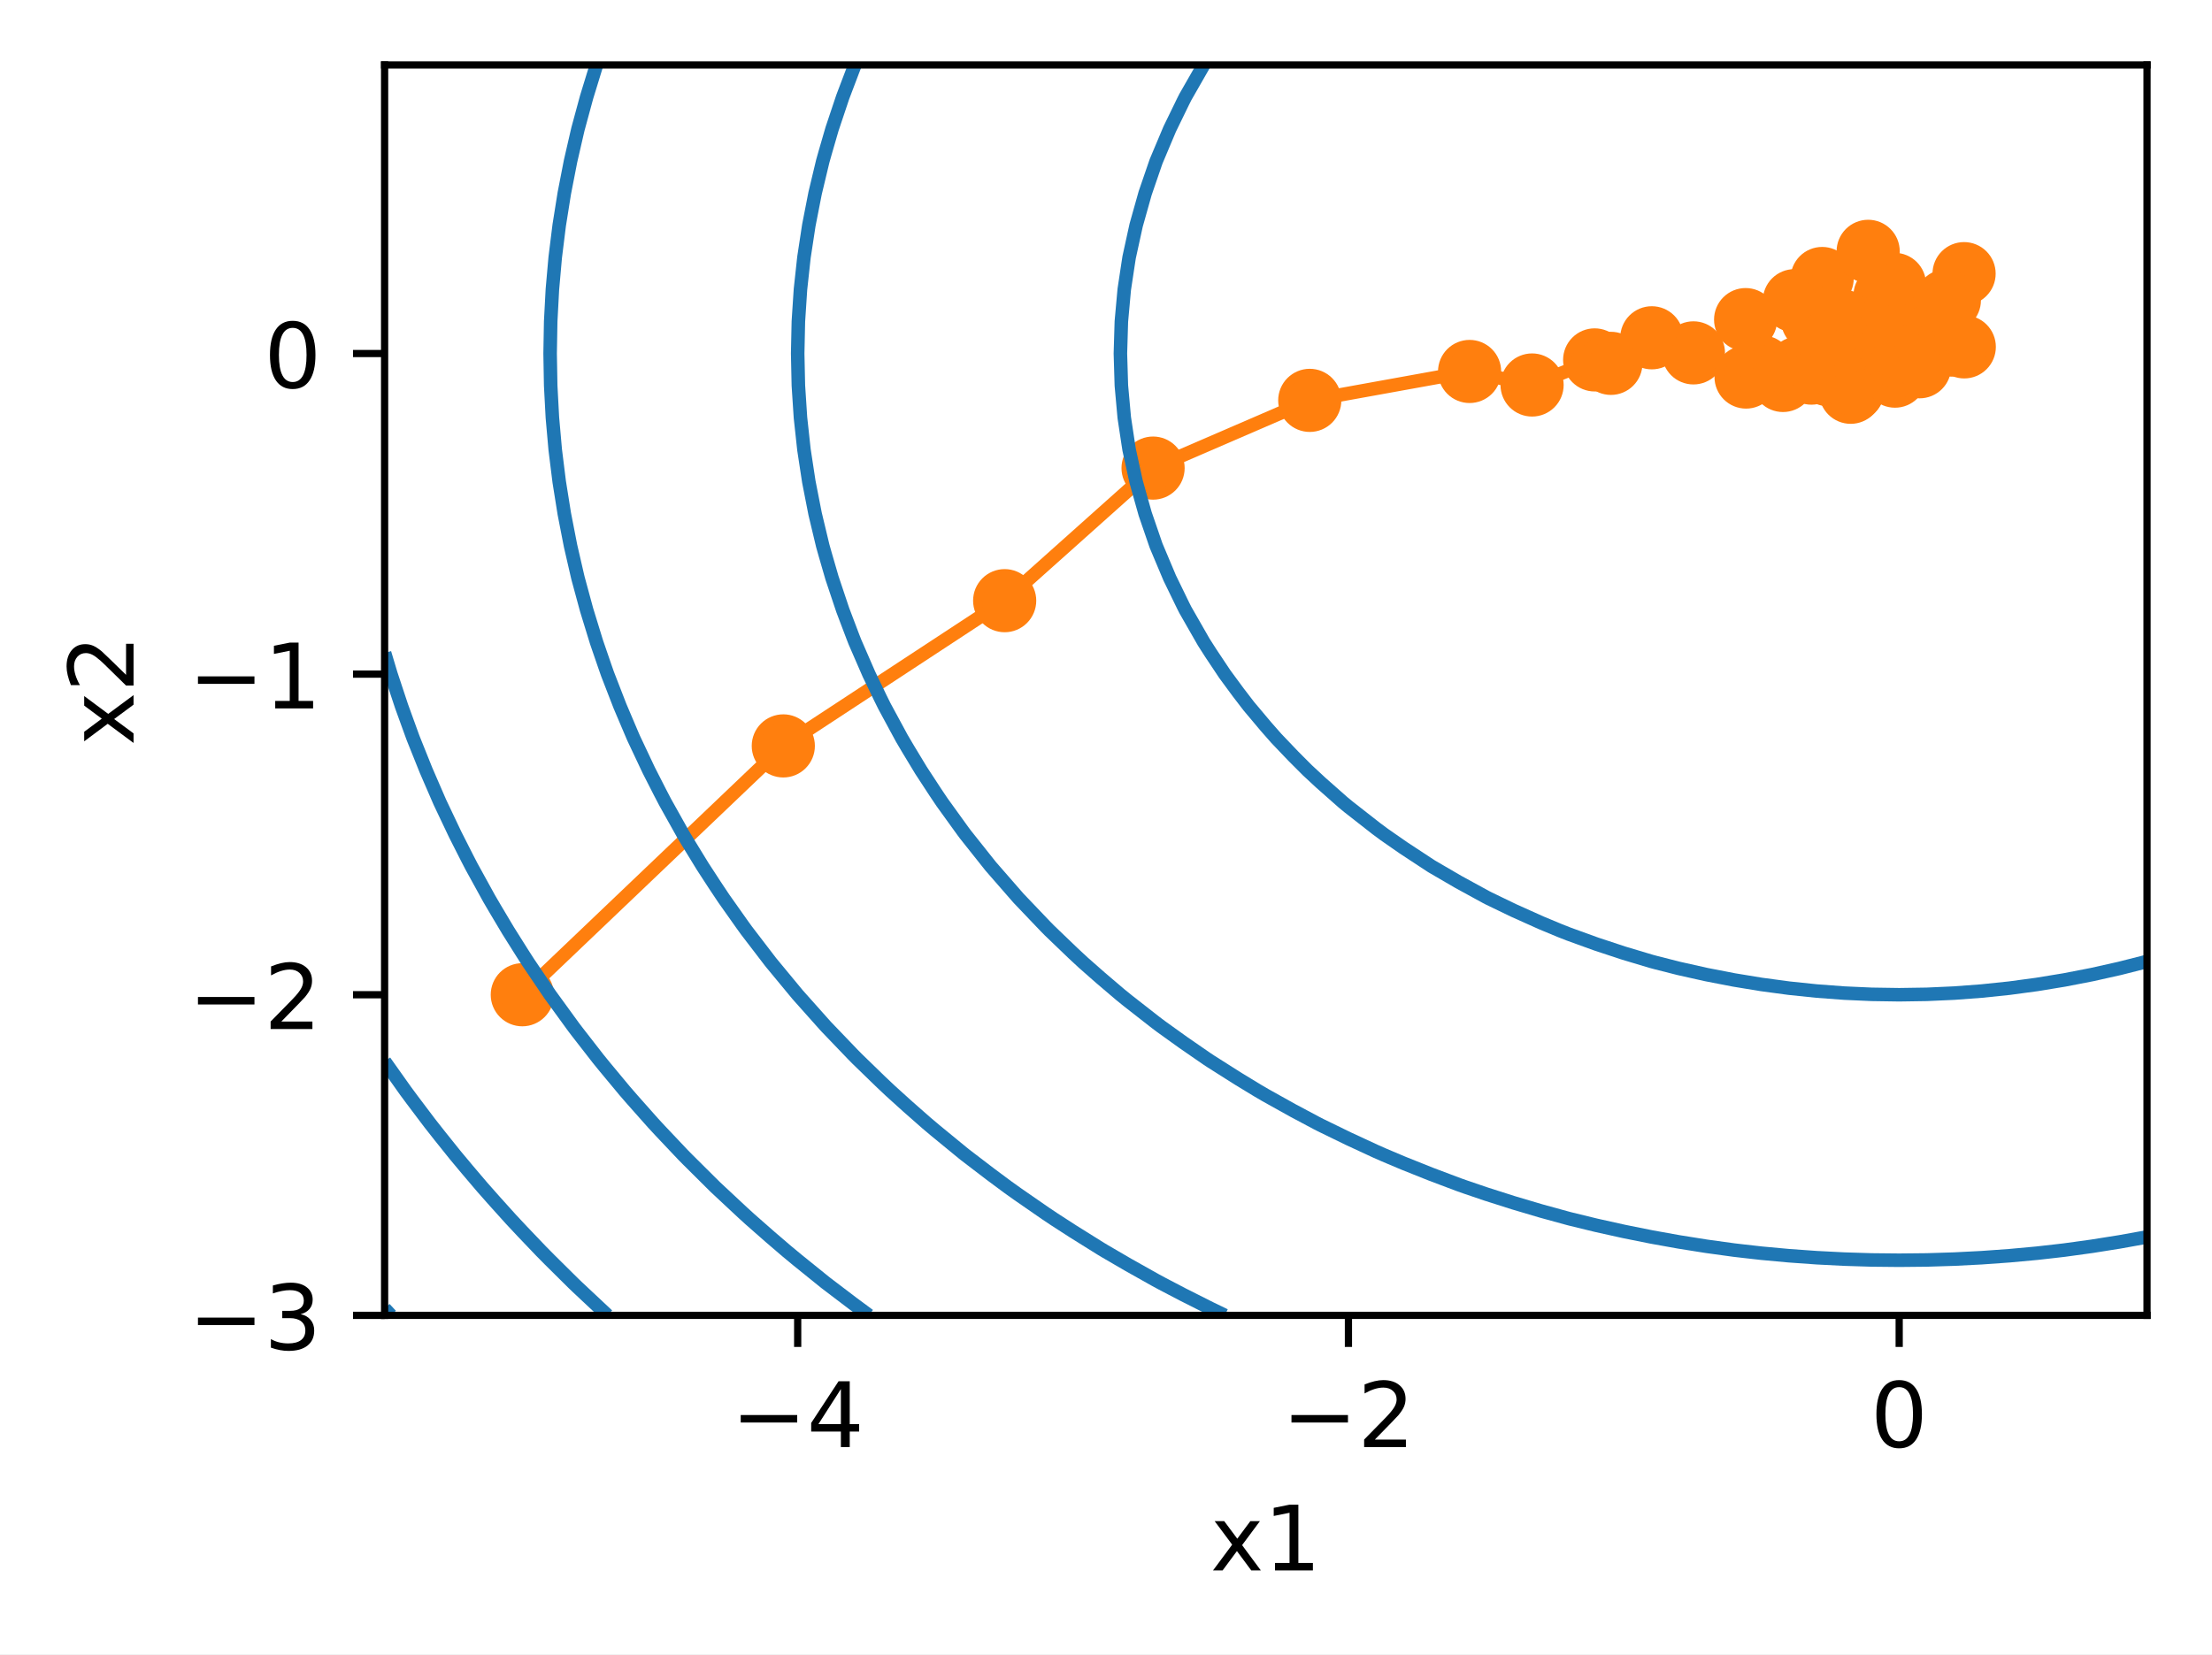
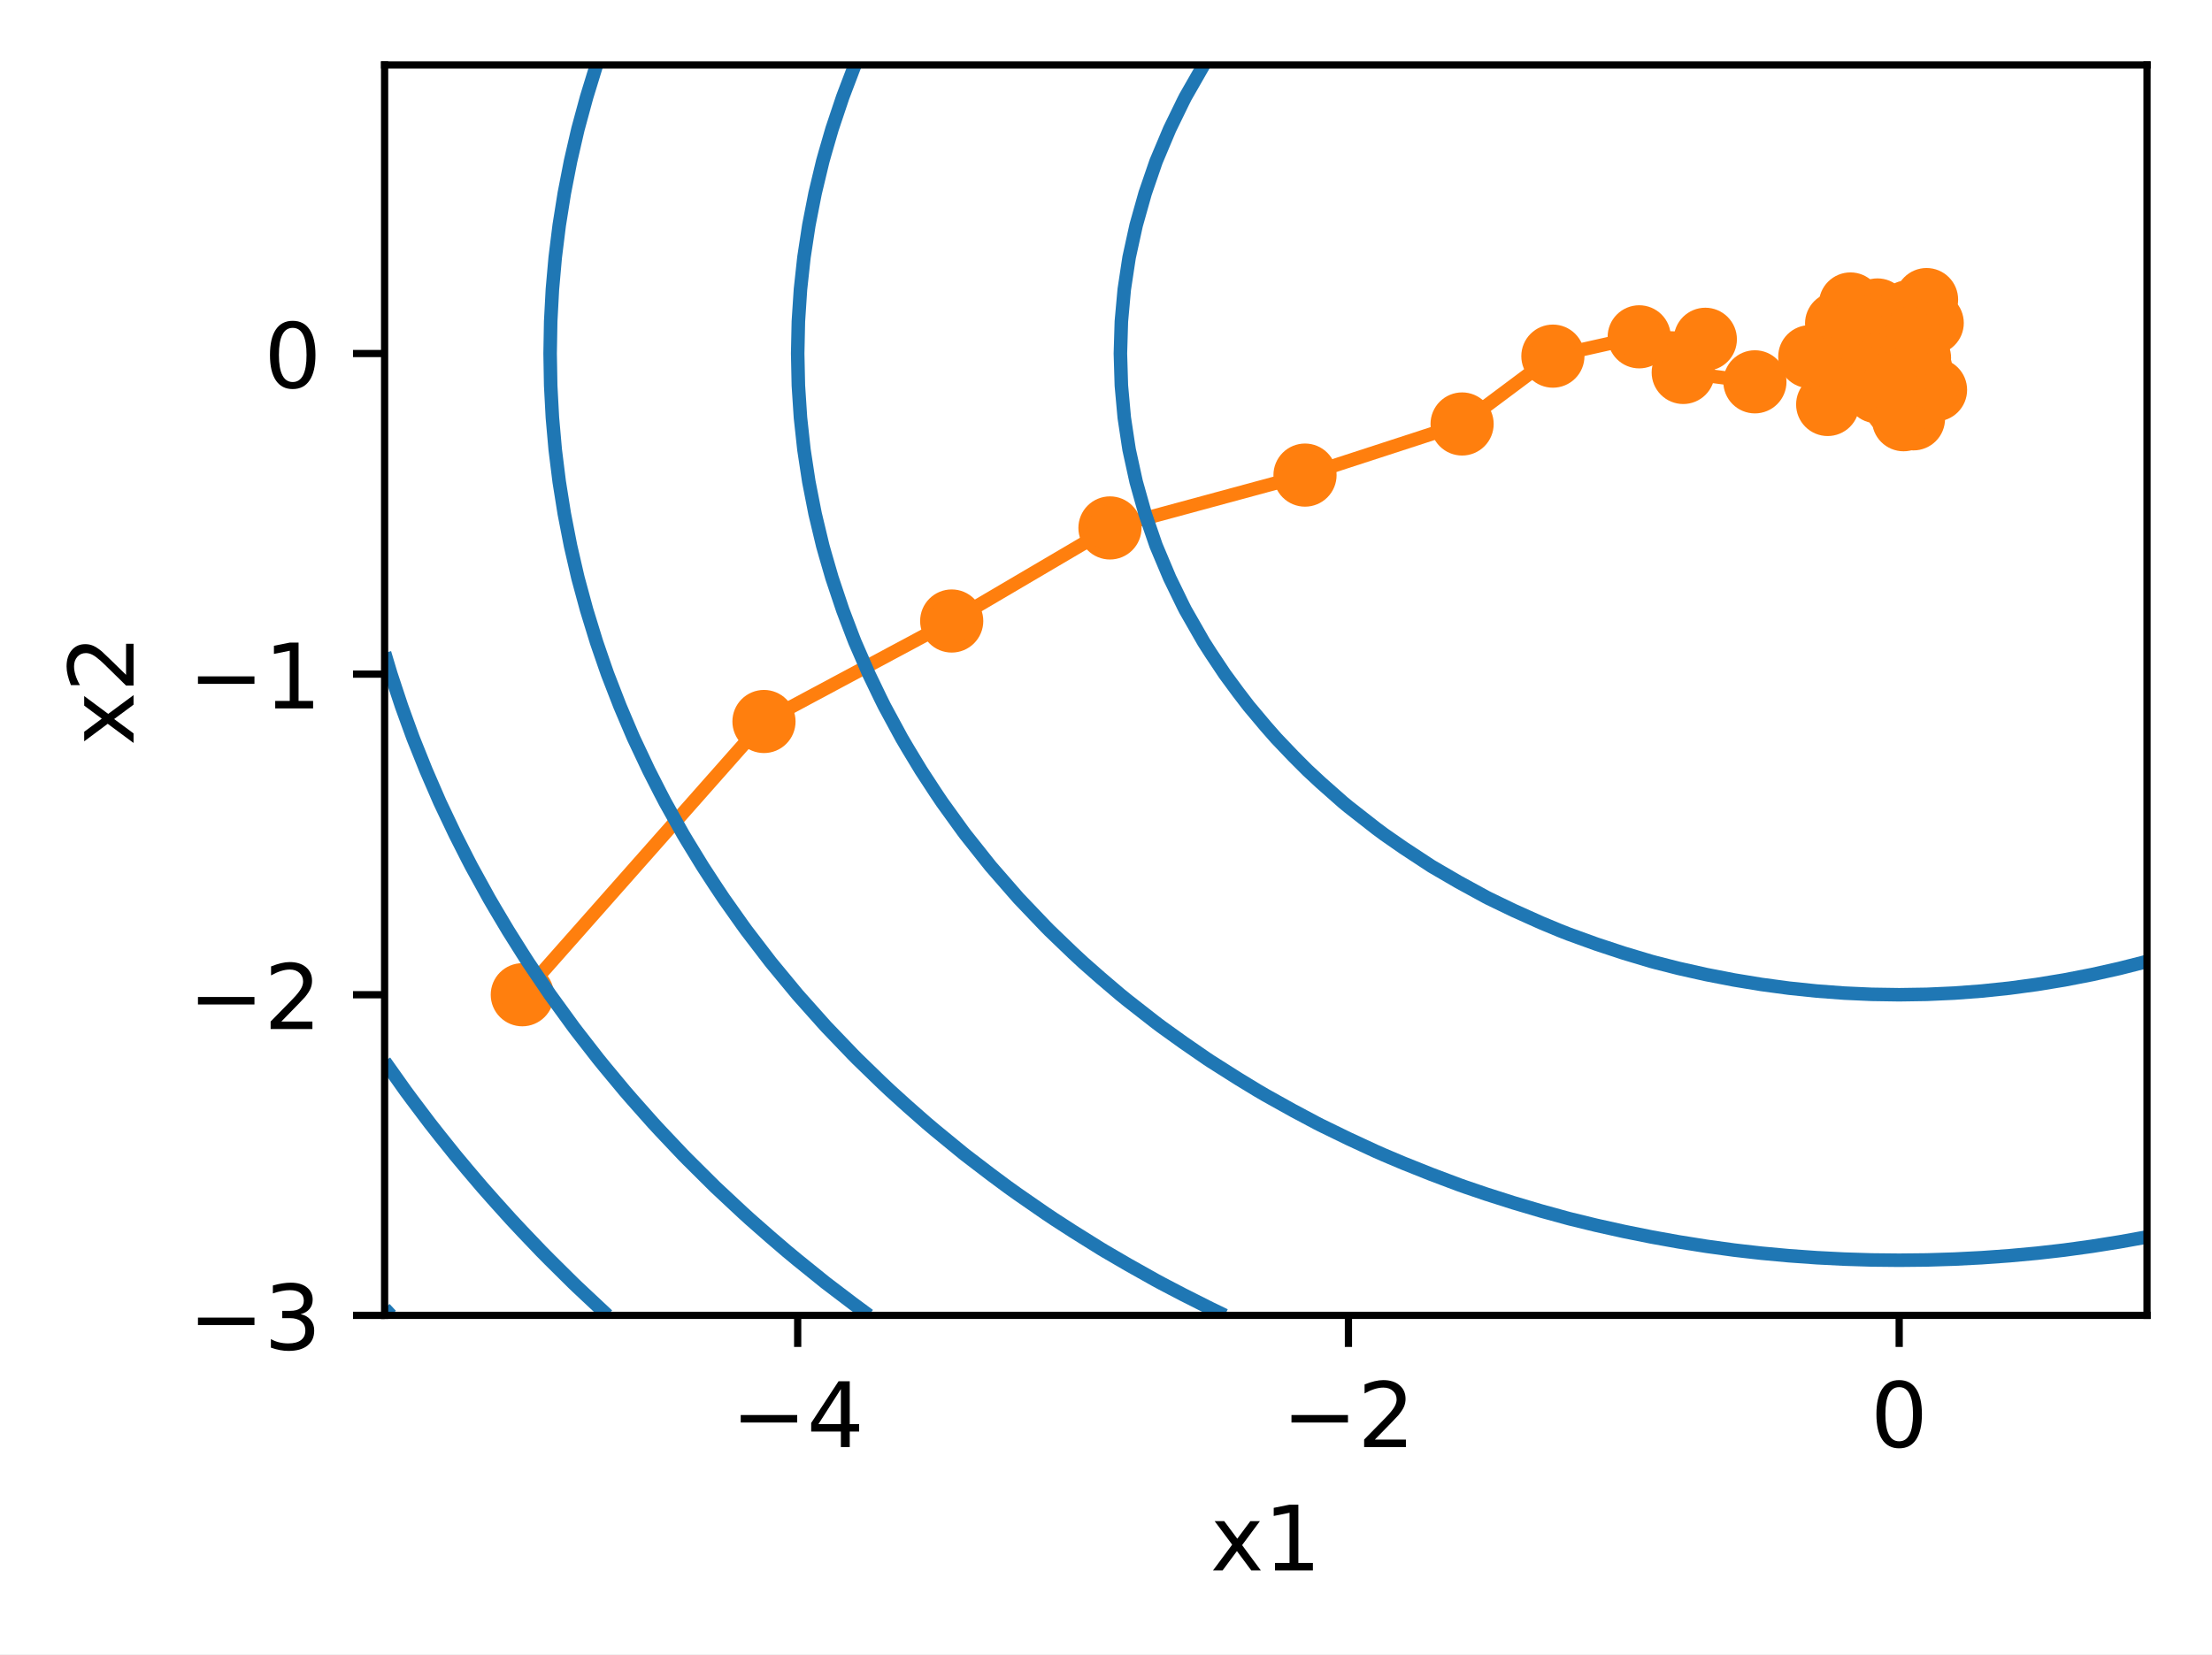
<svg xmlns="http://www.w3.org/2000/svg" xmlns:xlink="http://www.w3.org/1999/xlink" width="245.12pt" height="183.356pt" viewBox="0 0 245.12 183.356" version="1.1">
  <defs>
    <style type="text/css">*{stroke-linejoin: round; stroke-linecap: butt}</style>
  </defs>
  <g id="figure_1">
    <g id="patch_1">
      <path d="M 0 183.356  L 245.12 183.356  L 245.12 0  L 0 0  z " style="fill: #ffffff" />
    </g>
    <g id="axes_1">
      <g id="patch_2">
        <path d="M 42.62 145.8  L 237.92 145.8  L 237.92 7.2  L 42.62 7.2  z " style="fill: #ffffff" />
      </g>
      <g id="matplotlib.axis_1">
        <g id="xtick_1">
          <g id="line2d_1">
            <defs>
-               <path id="m18b0633785" d="M 0 0  L 0 3.5  " style="stroke: #000000; stroke-width: 0.8" />
+               <path id="mc24c009c03" d="M 0 0  L 0 3.5  " style="stroke: #000000; stroke-width: 0.8" />
            </defs>
            <g>
-               <use xlink:href="#m18b0633785" x="88.394" y="145.8" style="stroke: #000000; stroke-width: 0.8" />
+               <use xlink:href="#mc24c009c03" x="88.394" y="145.8" style="stroke: #000000; stroke-width: 0.8" />
            </g>
          </g>
          <g id="text_1">
            <g transform="translate(81.02266 160.3984) scale(0.1 -0.1)">
              <defs>
                <path id="DejaVuSans-2212" d="M 678 2272  L 4684 2272  L 4684 1741  L 678 1741  L 678 2272  z " transform="scale(0.015625)" />
                <path id="DejaVuSans-34" d="M 2419 4116  L 825 1625  L 2419 1625  L 2419 4116  z M 2253 4666  L 3047 4666  L 3047 1625  L 3713 1625  L 3713 1100  L 3047 1100  L 3047 0  L 2419 0  L 2419 1100  L 313 1100  L 313 1709  L 2253 4666  z " transform="scale(0.015625)" />
              </defs>
              <use xlink:href="#DejaVuSans-2212" />
              <use xlink:href="#DejaVuSans-34" x="83.789" />
            </g>
          </g>
        </g>
        <g id="xtick_2">
          <g id="line2d_2">
            <g>
-               <use xlink:href="#m18b0633785" x="149.425" y="145.8" style="stroke: #000000; stroke-width: 0.8" />
+               <use xlink:href="#mc24c009c03" x="149.425" y="145.8" style="stroke: #000000; stroke-width: 0.8" />
            </g>
          </g>
          <g id="text_2">
            <g transform="translate(142.0539 160.3984) scale(0.1 -0.1)">
              <defs>
                <path id="DejaVuSans-32" d="M 1228 531  L 3431 531  L 3431 0  L 469 0  L 469 531  Q 828 903 1448 1529  Q 2069 2156 2228 2338  Q 2531 2678 2651 2914  Q 2772 3150 2772 3378  Q 2772 3750 2511 3984  Q 2250 4219 1831 4219  Q 1534 4219 1204 4116  Q 875 4013 500 3803  L 500 4441  Q 881 4594 1212 4672  Q 1544 4750 1819 4750  Q 2544 4750 2975 4387  Q 3406 4025 3406 3419  Q 3406 3131 3298 2873  Q 3191 2616 2906 2266  Q 2828 2175 2409 1742  Q 1991 1309 1228 531  z " transform="scale(0.015625)" />
              </defs>
              <use xlink:href="#DejaVuSans-2212" />
              <use xlink:href="#DejaVuSans-32" x="83.789" />
            </g>
          </g>
        </g>
        <g id="xtick_3">
          <g id="line2d_3">
            <g>
-               <use xlink:href="#m18b0633785" x="210.456" y="145.8" style="stroke: #000000; stroke-width: 0.8" />
+               <use xlink:href="#mc24c009c03" x="210.456" y="145.8" style="stroke: #000000; stroke-width: 0.8" />
            </g>
          </g>
          <g id="text_3">
            <g transform="translate(207.275 160.3984) scale(0.1 -0.1)">
              <defs>
                <path id="DejaVuSans-30" d="M 2034 4250  Q 1547 4250 1301 3770  Q 1056 3291 1056 2328  Q 1056 1369 1301 889  Q 1547 409 2034 409  Q 2525 409 2770 889  Q 3016 1369 3016 2328  Q 3016 3291 2770 3770  Q 2525 4250 2034 4250  z M 2034 4750  Q 2819 4750 3233 4129  Q 3647 3509 3647 2328  Q 3647 1150 3233 529  Q 2819 -91 2034 -91  Q 1250 -91 836 529  Q 422 1150 422 2328  Q 422 3509 836 4129  Q 1250 4750 2034 4750  z " transform="scale(0.015625)" />
              </defs>
              <use xlink:href="#DejaVuSans-30" />
            </g>
          </g>
        </g>
        <g id="text_4">
          <g transform="translate(134.1297 174.0766) scale(0.1 -0.1)">
            <defs>
              <path id="DejaVuSans-78" d="M 3513 3500  L 2247 1797  L 3578 0  L 2900 0  L 1881 1375  L 863 0  L 184 0  L 1544 1831  L 300 3500  L 978 3500  L 1906 2253  L 2834 3500  L 3513 3500  z " transform="scale(0.015625)" />
              <path id="DejaVuSans-31" d="M 794 531  L 1825 531  L 1825 4091  L 703 3866  L 703 4441  L 1819 4666  L 2450 4666  L 2450 531  L 3481 531  L 3481 0  L 794 0  L 794 531  z " transform="scale(0.015625)" />
            </defs>
            <use xlink:href="#DejaVuSans-78" />
            <use xlink:href="#DejaVuSans-31" x="59.18" />
          </g>
        </g>
      </g>
      <g id="matplotlib.axis_2">
        <g id="ytick_1">
          <g id="line2d_4">
            <defs>
-               <path id="me915192902" d="M 0 0  L -3.5 0  " style="stroke: #000000; stroke-width: 0.8" />
+               <path id="m21a9a2c23a" d="M 0 0  L -3.5 0  " style="stroke: #000000; stroke-width: 0.8" />
            </defs>
            <g>
-               <use xlink:href="#me915192902" x="42.62" y="145.8" style="stroke: #000000; stroke-width: 0.8" />
+               <use xlink:href="#m21a9a2c23a" x="42.62" y="145.8" style="stroke: #000000; stroke-width: 0.8" />
            </g>
          </g>
          <g id="text_5">
            <g transform="translate(20.87813 149.5992) scale(0.1 -0.1)">
              <defs>
                <path id="DejaVuSans-33" d="M 2597 2516  Q 3050 2419 3304 2112  Q 3559 1806 3559 1356  Q 3559 666 3084 287  Q 2609 -91 1734 -91  Q 1441 -91 1130 -33  Q 819 25 488 141  L 488 750  Q 750 597 1062 519  Q 1375 441 1716 441  Q 2309 441 2620 675  Q 2931 909 2931 1356  Q 2931 1769 2642 2001  Q 2353 2234 1838 2234  L 1294 2234  L 1294 2753  L 1863 2753  Q 2328 2753 2575 2939  Q 2822 3125 2822 3475  Q 2822 3834 2567 4026  Q 2313 4219 1838 4219  Q 1578 4219 1281 4162  Q 984 4106 628 3988  L 628 4550  Q 988 4650 1302 4700  Q 1616 4750 1894 4750  Q 2613 4750 3031 4423  Q 3450 4097 3450 3541  Q 3450 3153 3228 2886  Q 3006 2619 2597 2516  z " transform="scale(0.015625)" />
              </defs>
              <use xlink:href="#DejaVuSans-2212" />
              <use xlink:href="#DejaVuSans-33" x="83.789" />
            </g>
          </g>
        </g>
        <g id="ytick_2">
          <g id="line2d_5">
            <g>
-               <use xlink:href="#me915192902" x="42.62" y="110.262" style="stroke: #000000; stroke-width: 0.8" />
+               <use xlink:href="#m21a9a2c23a" x="42.62" y="110.262" style="stroke: #000000; stroke-width: 0.8" />
            </g>
          </g>
          <g id="text_6">
            <g transform="translate(20.87813 114.0608) scale(0.1 -0.1)">
              <use xlink:href="#DejaVuSans-2212" />
              <use xlink:href="#DejaVuSans-32" x="83.789" />
            </g>
          </g>
        </g>
        <g id="ytick_3">
          <g id="line2d_6">
            <g>
-               <use xlink:href="#me915192902" x="42.62" y="74.723" style="stroke: #000000; stroke-width: 0.8" />
+               <use xlink:href="#m21a9a2c23a" x="42.62" y="74.723" style="stroke: #000000; stroke-width: 0.8" />
            </g>
          </g>
          <g id="text_7">
            <g transform="translate(20.87813 78.52229) scale(0.1 -0.1)">
              <use xlink:href="#DejaVuSans-2212" />
              <use xlink:href="#DejaVuSans-31" x="83.789" />
            </g>
          </g>
        </g>
        <g id="ytick_4">
          <g id="line2d_7">
            <g>
-               <use xlink:href="#me915192902" x="42.62" y="39.185" style="stroke: #000000; stroke-width: 0.8" />
+               <use xlink:href="#m21a9a2c23a" x="42.62" y="39.185" style="stroke: #000000; stroke-width: 0.8" />
            </g>
          </g>
          <g id="text_8">
            <g transform="translate(29.25781 42.98383) scale(0.1 -0.1)">
              <use xlink:href="#DejaVuSans-30" />
            </g>
          </g>
        </g>
        <g id="text_9">
          <g transform="translate(14.79844 82.64062) rotate(-90) scale(0.1 -0.1)">
            <use xlink:href="#DejaVuSans-78" />
            <use xlink:href="#DejaVuSans-32" x="59.18" />
          </g>
        </g>
      </g>
      <g id="line2d_8">
-         <path d="M 57.878 110.262  L 86.801 82.679  L 111.331 66.581  L 127.776 51.885  L 145.14 44.379  L 162.851 41.175  L 169.775 42.674  L 176.711 39.894  L 178.51 40.276  L 183.043 37.442  L 187.655 39.115  L 193.489 41.793  L 199.332 40.772  L 200.8 39.776  L 201.945 39.789  L 203.983 41.542  L 205.234 43.319  L 203.936 36.778  L 206.938 36.053  L 208.323 37.118  L 205.341 43.22  L 204.575 39.438  L 195.242 40.672  L 197.579 42.173  L 193.44 35.427  L 200.855 35.444  L 200.661 34.538  L 201.919 30.87  L 204.303 35.635  L 202.604 41.536  L 198.843 33.331  L 199.31 41.231  L 200.73 41.359  L 204.053 40.021  L 205.082 43.481  L 207.836 37.835  L 208.885 32.766  L 210.076 33.699  L 209.867 39.359  L 209.993 41.693  L 214.709 34.587  L 216.016 33.284  L 216.238 38.249  L 217.669 38.449  L 217.647 30.333  L 215.706 33.329  L 209.935 31.522  L 207.019 27.859  L 208.923 37.607  L 209.957 39.445  L 212.719 40.654  " clip-path="url(#p6b6e94a1fd)" style="fill: none; stroke: #ff7f0e; stroke-width: 1.5; stroke-linecap: square" />
+         <path d="M 57.878 110.262  L 84.659 79.974  L 105.462 68.835  L 122.999 58.519  L 144.614 52.662  L 162.021 46.995  L 172.082 39.476  L 181.647 37.335  L 188.974 37.608  L 186.525 41.285  L 194.468 42.324  L 202.681 38.777  L 207.056 39.269  L 205.932 39.927  L 209.635 36.184  L 208.05 34.357  L 209.676 35.275  L 209.589 37.828  L 204.527 37.081  L 205.398 34.803  L 205.056 33.694  L 204.694 41.109  L 207.453 40.589  L 212.832 40.806  L 212.431 38.737  L 212.708 39.668  L 212.039 37.208  L 210.749 36.529  L 210.171 38.311  L 212.111 38.596  L 212.039 46.425  L 210.115 44.949  L 207.984 43.424  L 203.833 38.172  L 203.441 40.006  L 202.533 44.834  L 207.707 40.905  L 212.973 42.902  L 214.116 35.8  L 213.489 33.207  L 211.445 34.562  L 211.278 40.468  L 210.661 44.196  L 210.808 38.917  L 210.94 46.524  L 214.483 43.215  L 210.051 42.309  L 211.496 36.454  L 203.522 35.851  L 200.548 39.537  L 205.036 35.841  " clip-path="url(#paddfd5c505)" style="fill: none; stroke: #ff7f0e; stroke-width: 1.5; stroke-linecap: square" />
        <defs>
-           <path id="m01a76c450b" d="M 0 3  C 0.796 3 1.559 2.684 2.121 2.121  C 2.684 1.559 3 0.796 3 0  C 3 -0.796 2.684 -1.559 2.121 -2.121  C 1.559 -2.684 0.796 -3 0 -3  C -0.796 -3 -1.559 -2.684 -2.121 -2.121  C -2.684 -1.559 -3 -0.796 -3 0  C -3 0.796 -2.684 1.559 -2.121 2.121  C -1.559 2.684 -0.796 3 0 3  z " style="stroke: #ff7f0e" />
+           <path id="mb4295445bb" d="M 0 3  C 0.796 3 1.559 2.684 2.121 2.121  C 2.684 1.559 3 0.796 3 0  C 3 -0.796 2.684 -1.559 2.121 -2.121  C 1.559 -2.684 0.796 -3 0 -3  C -0.796 -3 -1.559 -2.684 -2.121 -2.121  C -2.684 -1.559 -3 -0.796 -3 0  C -3 0.796 -2.684 1.559 -2.121 2.121  C -1.559 2.684 -0.796 3 0 3  z " style="stroke: #ff7f0e" />
        </defs>
-         <g clip-path="url(#p6b6e94a1fd)">
-           <use xlink:href="#m01a76c450b" x="57.878" y="110.262" style="fill: #ff7f0e; stroke: #ff7f0e" />
-           <use xlink:href="#m01a76c450b" x="86.801" y="82.679" style="fill: #ff7f0e; stroke: #ff7f0e" />
-           <use xlink:href="#m01a76c450b" x="111.331" y="66.581" style="fill: #ff7f0e; stroke: #ff7f0e" />
-           <use xlink:href="#m01a76c450b" x="127.776" y="51.885" style="fill: #ff7f0e; stroke: #ff7f0e" />
-           <use xlink:href="#m01a76c450b" x="145.14" y="44.379" style="fill: #ff7f0e; stroke: #ff7f0e" />
-           <use xlink:href="#m01a76c450b" x="162.851" y="41.175" style="fill: #ff7f0e; stroke: #ff7f0e" />
-           <use xlink:href="#m01a76c450b" x="169.775" y="42.674" style="fill: #ff7f0e; stroke: #ff7f0e" />
-           <use xlink:href="#m01a76c450b" x="176.711" y="39.894" style="fill: #ff7f0e; stroke: #ff7f0e" />
-           <use xlink:href="#m01a76c450b" x="178.51" y="40.276" style="fill: #ff7f0e; stroke: #ff7f0e" />
-           <use xlink:href="#m01a76c450b" x="183.043" y="37.442" style="fill: #ff7f0e; stroke: #ff7f0e" />
-           <use xlink:href="#m01a76c450b" x="187.655" y="39.115" style="fill: #ff7f0e; stroke: #ff7f0e" />
-           <use xlink:href="#m01a76c450b" x="193.489" y="41.793" style="fill: #ff7f0e; stroke: #ff7f0e" />
-           <use xlink:href="#m01a76c450b" x="199.332" y="40.772" style="fill: #ff7f0e; stroke: #ff7f0e" />
-           <use xlink:href="#m01a76c450b" x="200.8" y="39.776" style="fill: #ff7f0e; stroke: #ff7f0e" />
-           <use xlink:href="#m01a76c450b" x="201.945" y="39.789" style="fill: #ff7f0e; stroke: #ff7f0e" />
-           <use xlink:href="#m01a76c450b" x="203.983" y="41.542" style="fill: #ff7f0e; stroke: #ff7f0e" />
-           <use xlink:href="#m01a76c450b" x="205.234" y="43.319" style="fill: #ff7f0e; stroke: #ff7f0e" />
-           <use xlink:href="#m01a76c450b" x="203.936" y="36.778" style="fill: #ff7f0e; stroke: #ff7f0e" />
-           <use xlink:href="#m01a76c450b" x="206.938" y="36.053" style="fill: #ff7f0e; stroke: #ff7f0e" />
-           <use xlink:href="#m01a76c450b" x="208.323" y="37.118" style="fill: #ff7f0e; stroke: #ff7f0e" />
-           <use xlink:href="#m01a76c450b" x="205.341" y="43.22" style="fill: #ff7f0e; stroke: #ff7f0e" />
-           <use xlink:href="#m01a76c450b" x="204.575" y="39.438" style="fill: #ff7f0e; stroke: #ff7f0e" />
-           <use xlink:href="#m01a76c450b" x="195.242" y="40.672" style="fill: #ff7f0e; stroke: #ff7f0e" />
-           <use xlink:href="#m01a76c450b" x="197.579" y="42.173" style="fill: #ff7f0e; stroke: #ff7f0e" />
-           <use xlink:href="#m01a76c450b" x="193.44" y="35.427" style="fill: #ff7f0e; stroke: #ff7f0e" />
-           <use xlink:href="#m01a76c450b" x="200.855" y="35.444" style="fill: #ff7f0e; stroke: #ff7f0e" />
-           <use xlink:href="#m01a76c450b" x="200.661" y="34.538" style="fill: #ff7f0e; stroke: #ff7f0e" />
-           <use xlink:href="#m01a76c450b" x="201.919" y="30.87" style="fill: #ff7f0e; stroke: #ff7f0e" />
-           <use xlink:href="#m01a76c450b" x="204.303" y="35.635" style="fill: #ff7f0e; stroke: #ff7f0e" />
-           <use xlink:href="#m01a76c450b" x="202.604" y="41.536" style="fill: #ff7f0e; stroke: #ff7f0e" />
-           <use xlink:href="#m01a76c450b" x="198.843" y="33.331" style="fill: #ff7f0e; stroke: #ff7f0e" />
-           <use xlink:href="#m01a76c450b" x="199.31" y="41.231" style="fill: #ff7f0e; stroke: #ff7f0e" />
-           <use xlink:href="#m01a76c450b" x="200.73" y="41.359" style="fill: #ff7f0e; stroke: #ff7f0e" />
-           <use xlink:href="#m01a76c450b" x="204.053" y="40.021" style="fill: #ff7f0e; stroke: #ff7f0e" />
-           <use xlink:href="#m01a76c450b" x="205.082" y="43.481" style="fill: #ff7f0e; stroke: #ff7f0e" />
-           <use xlink:href="#m01a76c450b" x="207.836" y="37.835" style="fill: #ff7f0e; stroke: #ff7f0e" />
-           <use xlink:href="#m01a76c450b" x="208.885" y="32.766" style="fill: #ff7f0e; stroke: #ff7f0e" />
-           <use xlink:href="#m01a76c450b" x="210.076" y="33.699" style="fill: #ff7f0e; stroke: #ff7f0e" />
-           <use xlink:href="#m01a76c450b" x="209.867" y="39.359" style="fill: #ff7f0e; stroke: #ff7f0e" />
-           <use xlink:href="#m01a76c450b" x="209.993" y="41.693" style="fill: #ff7f0e; stroke: #ff7f0e" />
-           <use xlink:href="#m01a76c450b" x="214.709" y="34.587" style="fill: #ff7f0e; stroke: #ff7f0e" />
-           <use xlink:href="#m01a76c450b" x="216.016" y="33.284" style="fill: #ff7f0e; stroke: #ff7f0e" />
-           <use xlink:href="#m01a76c450b" x="216.238" y="38.249" style="fill: #ff7f0e; stroke: #ff7f0e" />
-           <use xlink:href="#m01a76c450b" x="217.669" y="38.449" style="fill: #ff7f0e; stroke: #ff7f0e" />
-           <use xlink:href="#m01a76c450b" x="217.647" y="30.333" style="fill: #ff7f0e; stroke: #ff7f0e" />
-           <use xlink:href="#m01a76c450b" x="215.706" y="33.329" style="fill: #ff7f0e; stroke: #ff7f0e" />
-           <use xlink:href="#m01a76c450b" x="209.935" y="31.522" style="fill: #ff7f0e; stroke: #ff7f0e" />
-           <use xlink:href="#m01a76c450b" x="207.019" y="27.859" style="fill: #ff7f0e; stroke: #ff7f0e" />
-           <use xlink:href="#m01a76c450b" x="208.923" y="37.607" style="fill: #ff7f0e; stroke: #ff7f0e" />
-           <use xlink:href="#m01a76c450b" x="209.957" y="39.445" style="fill: #ff7f0e; stroke: #ff7f0e" />
-           <use xlink:href="#m01a76c450b" x="212.719" y="40.654" style="fill: #ff7f0e; stroke: #ff7f0e" />
+         <g clip-path="url(#paddfd5c505)">
+           <use xlink:href="#mb4295445bb" x="57.878" y="110.262" style="fill: #ff7f0e; stroke: #ff7f0e" />
+           <use xlink:href="#mb4295445bb" x="84.659" y="79.974" style="fill: #ff7f0e; stroke: #ff7f0e" />
+           <use xlink:href="#mb4295445bb" x="105.462" y="68.835" style="fill: #ff7f0e; stroke: #ff7f0e" />
+           <use xlink:href="#mb4295445bb" x="122.999" y="58.519" style="fill: #ff7f0e; stroke: #ff7f0e" />
+           <use xlink:href="#mb4295445bb" x="144.614" y="52.662" style="fill: #ff7f0e; stroke: #ff7f0e" />
+           <use xlink:href="#mb4295445bb" x="162.021" y="46.995" style="fill: #ff7f0e; stroke: #ff7f0e" />
+           <use xlink:href="#mb4295445bb" x="172.082" y="39.476" style="fill: #ff7f0e; stroke: #ff7f0e" />
+           <use xlink:href="#mb4295445bb" x="181.647" y="37.335" style="fill: #ff7f0e; stroke: #ff7f0e" />
+           <use xlink:href="#mb4295445bb" x="188.974" y="37.608" style="fill: #ff7f0e; stroke: #ff7f0e" />
+           <use xlink:href="#mb4295445bb" x="186.525" y="41.285" style="fill: #ff7f0e; stroke: #ff7f0e" />
+           <use xlink:href="#mb4295445bb" x="194.468" y="42.324" style="fill: #ff7f0e; stroke: #ff7f0e" />
+           <use xlink:href="#mb4295445bb" x="202.681" y="38.777" style="fill: #ff7f0e; stroke: #ff7f0e" />
+           <use xlink:href="#mb4295445bb" x="207.056" y="39.269" style="fill: #ff7f0e; stroke: #ff7f0e" />
+           <use xlink:href="#mb4295445bb" x="205.932" y="39.927" style="fill: #ff7f0e; stroke: #ff7f0e" />
+           <use xlink:href="#mb4295445bb" x="209.635" y="36.184" style="fill: #ff7f0e; stroke: #ff7f0e" />
+           <use xlink:href="#mb4295445bb" x="208.05" y="34.357" style="fill: #ff7f0e; stroke: #ff7f0e" />
+           <use xlink:href="#mb4295445bb" x="209.676" y="35.275" style="fill: #ff7f0e; stroke: #ff7f0e" />
+           <use xlink:href="#mb4295445bb" x="209.589" y="37.828" style="fill: #ff7f0e; stroke: #ff7f0e" />
+           <use xlink:href="#mb4295445bb" x="204.527" y="37.081" style="fill: #ff7f0e; stroke: #ff7f0e" />
+           <use xlink:href="#mb4295445bb" x="205.398" y="34.803" style="fill: #ff7f0e; stroke: #ff7f0e" />
+           <use xlink:href="#mb4295445bb" x="205.056" y="33.694" style="fill: #ff7f0e; stroke: #ff7f0e" />
+           <use xlink:href="#mb4295445bb" x="204.694" y="41.109" style="fill: #ff7f0e; stroke: #ff7f0e" />
+           <use xlink:href="#mb4295445bb" x="207.453" y="40.589" style="fill: #ff7f0e; stroke: #ff7f0e" />
+           <use xlink:href="#mb4295445bb" x="212.832" y="40.806" style="fill: #ff7f0e; stroke: #ff7f0e" />
+           <use xlink:href="#mb4295445bb" x="212.431" y="38.737" style="fill: #ff7f0e; stroke: #ff7f0e" />
+           <use xlink:href="#mb4295445bb" x="212.708" y="39.668" style="fill: #ff7f0e; stroke: #ff7f0e" />
+           <use xlink:href="#mb4295445bb" x="212.039" y="37.208" style="fill: #ff7f0e; stroke: #ff7f0e" />
+           <use xlink:href="#mb4295445bb" x="210.749" y="36.529" style="fill: #ff7f0e; stroke: #ff7f0e" />
+           <use xlink:href="#mb4295445bb" x="210.171" y="38.311" style="fill: #ff7f0e; stroke: #ff7f0e" />
+           <use xlink:href="#mb4295445bb" x="212.111" y="38.596" style="fill: #ff7f0e; stroke: #ff7f0e" />
+           <use xlink:href="#mb4295445bb" x="212.039" y="46.425" style="fill: #ff7f0e; stroke: #ff7f0e" />
+           <use xlink:href="#mb4295445bb" x="210.115" y="44.949" style="fill: #ff7f0e; stroke: #ff7f0e" />
+           <use xlink:href="#mb4295445bb" x="207.984" y="43.424" style="fill: #ff7f0e; stroke: #ff7f0e" />
+           <use xlink:href="#mb4295445bb" x="203.833" y="38.172" style="fill: #ff7f0e; stroke: #ff7f0e" />
+           <use xlink:href="#mb4295445bb" x="203.441" y="40.006" style="fill: #ff7f0e; stroke: #ff7f0e" />
+           <use xlink:href="#mb4295445bb" x="202.533" y="44.834" style="fill: #ff7f0e; stroke: #ff7f0e" />
+           <use xlink:href="#mb4295445bb" x="207.707" y="40.905" style="fill: #ff7f0e; stroke: #ff7f0e" />
+           <use xlink:href="#mb4295445bb" x="212.973" y="42.902" style="fill: #ff7f0e; stroke: #ff7f0e" />
+           <use xlink:href="#mb4295445bb" x="214.116" y="35.8" style="fill: #ff7f0e; stroke: #ff7f0e" />
+           <use xlink:href="#mb4295445bb" x="213.489" y="33.207" style="fill: #ff7f0e; stroke: #ff7f0e" />
+           <use xlink:href="#mb4295445bb" x="211.445" y="34.562" style="fill: #ff7f0e; stroke: #ff7f0e" />
+           <use xlink:href="#mb4295445bb" x="211.278" y="40.468" style="fill: #ff7f0e; stroke: #ff7f0e" />
+           <use xlink:href="#mb4295445bb" x="210.661" y="44.196" style="fill: #ff7f0e; stroke: #ff7f0e" />
+           <use xlink:href="#mb4295445bb" x="210.808" y="38.917" style="fill: #ff7f0e; stroke: #ff7f0e" />
+           <use xlink:href="#mb4295445bb" x="210.94" y="46.524" style="fill: #ff7f0e; stroke: #ff7f0e" />
+           <use xlink:href="#mb4295445bb" x="214.483" y="43.215" style="fill: #ff7f0e; stroke: #ff7f0e" />
+           <use xlink:href="#mb4295445bb" x="210.051" y="42.309" style="fill: #ff7f0e; stroke: #ff7f0e" />
+           <use xlink:href="#mb4295445bb" x="211.496" y="36.454" style="fill: #ff7f0e; stroke: #ff7f0e" />
+           <use xlink:href="#mb4295445bb" x="203.522" y="35.851" style="fill: #ff7f0e; stroke: #ff7f0e" />
+           <use xlink:href="#mb4295445bb" x="200.548" y="39.537" style="fill: #ff7f0e; stroke: #ff7f0e" />
+           <use xlink:href="#mb4295445bb" x="205.036" y="35.841" style="fill: #ff7f0e; stroke: #ff7f0e" />
        </g>
      </g>
      <g id="PathCollection_1" />
      <g id="PathCollection_2">
-         <path d="M 133.389 7.2  L 131.355 10.754  L 131.116 11.228  L 129.619 14.308  L 128.122 17.862  L 128.064 18.023  L 126.899 21.415  L 125.9 24.969  L 125.123 28.523  L 125.013 29.234  L 124.584 32.077  L 124.263 35.631  L 124.156 39.185  L 124.263 42.738  L 124.584 46.292  L 125.013 49.135  L 125.123 49.846  L 125.9 53.4  L 126.899 56.954  L 128.064 60.346  L 128.122 60.508  L 129.619 64.062  L 131.116 67.142  L 131.355 67.615  L 133.389 71.169  L 134.167 72.385  L 135.724 74.723  L 137.219 76.754  L 138.387 78.277  L 140.27 80.517  L 141.423 81.831  L 143.322 83.821  L 144.883 85.385  L 146.373 86.767  L 148.83 88.938  L 149.425 89.429  L 152.477 91.818  L 153.384 92.492  L 155.528 93.983  L 158.58 95.989  L 158.672 96.046  L 161.631 97.769  L 164.683 99.438  L 164.998 99.6  L 167.734 100.92  L 170.786 102.291  L 172.861 103.154  L 173.837 103.538  L 176.889 104.643  L 179.941 105.651  L 182.992 106.564  L 183.531 106.708  L 186.044 107.346  L 189.095 108.029  L 192.147 108.621  L 195.198 109.122  L 198.25 109.533  L 201.302 109.851  L 204.353 110.079  L 207.405 110.216  L 210.456 110.262  L 210.456 110.262  L 210.456 110.262  L 213.508 110.216  L 216.559 110.079  L 219.611 109.851  L 222.663 109.533  L 225.714 109.122  L 228.766 108.621  L 231.817 108.029  L 234.869 107.346  L 237.382 106.708  L 237.92 106.564  " clip-path="url(#p6b6e94a1fd)" style="fill: none; stroke: #1f77b4; stroke-width: 1.5" />
+         <path d="M 133.389 7.2  L 131.355 10.754  L 131.116 11.228  L 129.619 14.308  L 128.122 17.862  L 128.064 18.023  L 126.899 21.415  L 125.9 24.969  L 125.123 28.523  L 125.013 29.234  L 124.584 32.077  L 124.263 35.631  L 124.156 39.185  L 124.263 42.738  L 124.584 46.292  L 125.013 49.135  L 125.123 49.846  L 125.9 53.4  L 126.899 56.954  L 128.064 60.346  L 128.122 60.508  L 129.619 64.062  L 131.116 67.142  L 131.355 67.615  L 133.389 71.169  L 134.167 72.385  L 135.724 74.723  L 137.219 76.754  L 138.387 78.277  L 140.27 80.517  L 141.423 81.831  L 143.322 83.821  L 144.883 85.385  L 146.373 86.767  L 148.83 88.938  L 149.425 89.429  L 152.477 91.818  L 153.384 92.492  L 155.528 93.983  L 158.58 95.989  L 158.672 96.046  L 161.631 97.769  L 164.683 99.438  L 164.998 99.6  L 167.734 100.92  L 170.786 102.291  L 172.861 103.154  L 173.837 103.538  L 176.889 104.643  L 179.941 105.651  L 182.992 106.564  L 183.531 106.708  L 186.044 107.346  L 189.095 108.029  L 192.147 108.621  L 195.198 109.122  L 198.25 109.533  L 201.302 109.851  L 204.353 110.079  L 207.405 110.216  L 210.456 110.262  L 210.456 110.262  L 210.456 110.262  L 213.508 110.216  L 216.559 110.079  L 219.611 109.851  L 222.663 109.533  L 225.714 109.122  L 228.766 108.621  L 231.817 108.029  L 234.869 107.346  L 237.382 106.708  L 237.92 106.564  " clip-path="url(#paddfd5c505)" style="fill: none; stroke: #1f77b4; stroke-width: 1.5" />
      </g>
      <g id="PathCollection_3">
-         <path d="M 94.741 7.2  L 94.497 7.827  L 93.387 10.754  L 92.198 14.308  L 91.445 16.905  L 91.175 17.862  L 90.325 21.415  L 89.63 24.969  L 89.089 28.523  L 88.703 32.077  L 88.471 35.631  L 88.394 39.184  L 88.394 39.185  L 88.394 39.185  L 88.471 42.738  L 88.703 46.292  L 89.089 49.846  L 89.63 53.4  L 90.325 56.954  L 91.175 60.508  L 91.445 61.464  L 92.198 64.062  L 93.387 67.615  L 94.497 70.542  L 94.741 71.169  L 96.287 74.723  L 97.548 77.346  L 98.008 78.277  L 99.931 81.831  L 100.6 82.968  L 102.061 85.385  L 103.652 87.82  L 104.403 88.938  L 106.703 92.125  L 106.976 92.492  L 109.755 95.989  L 109.802 96.046  L 112.806 99.492  L 112.903 99.6  L 115.858 102.697  L 116.308 103.154  L 118.909 105.651  L 120.047 106.708  L 121.961 108.393  L 124.156 110.262  L 125.013 110.955  L 128.064 113.339  L 128.697 113.815  L 131.116 115.551  L 133.748 117.369  L 134.167 117.646  L 137.219 119.581  L 139.426 120.923  L 140.27 121.415  L 143.322 123.116  L 145.877 124.477  L 146.373 124.731  L 149.425 126.218  L 152.477 127.632  L 153.384 128.031  L 155.528 128.937  L 158.58 130.156  L 161.631 131.306  L 162.419 131.585  L 164.683 132.356  L 167.734 133.328  L 170.786 134.233  L 173.837 135.071  L 174.103 135.138  L 176.889 135.817  L 179.941 136.495  L 182.992 137.109  L 186.044 137.658  L 189.095 138.143  L 192.147 138.563  L 193.257 138.692  L 195.198 138.911  L 198.25 139.191  L 201.302 139.409  L 204.353 139.565  L 207.405 139.659  L 210.456 139.69  L 213.508 139.659  L 216.559 139.565  L 219.611 139.409  L 222.663 139.191  L 225.714 138.911  L 227.656 138.692  L 228.766 138.563  L 231.817 138.143  L 234.869 137.658  L 237.92 137.109  " clip-path="url(#p6b6e94a1fd)" style="fill: none; stroke: #1f77b4; stroke-width: 1.5" />
+         <path d="M 94.741 7.2  L 94.497 7.827  L 93.387 10.754  L 92.198 14.308  L 91.445 16.905  L 91.175 17.862  L 90.325 21.415  L 89.63 24.969  L 89.089 28.523  L 88.703 32.077  L 88.471 35.631  L 88.394 39.184  L 88.394 39.185  L 88.394 39.185  L 88.471 42.738  L 88.703 46.292  L 89.089 49.846  L 89.63 53.4  L 90.325 56.954  L 91.175 60.508  L 91.445 61.464  L 92.198 64.062  L 93.387 67.615  L 94.497 70.542  L 94.741 71.169  L 96.287 74.723  L 97.548 77.346  L 98.008 78.277  L 99.931 81.831  L 100.6 82.968  L 102.061 85.385  L 103.652 87.82  L 104.403 88.938  L 106.703 92.125  L 106.976 92.492  L 109.755 95.989  L 109.802 96.046  L 112.806 99.492  L 112.903 99.6  L 115.858 102.697  L 116.308 103.154  L 118.909 105.651  L 120.047 106.708  L 121.961 108.393  L 124.156 110.262  L 125.013 110.955  L 128.064 113.339  L 128.697 113.815  L 131.116 115.551  L 133.748 117.369  L 134.167 117.646  L 137.219 119.581  L 139.426 120.923  L 140.27 121.415  L 143.322 123.116  L 145.877 124.477  L 146.373 124.731  L 149.425 126.218  L 152.477 127.632  L 153.384 128.031  L 155.528 128.937  L 158.58 130.156  L 161.631 131.306  L 162.419 131.585  L 164.683 132.356  L 167.734 133.328  L 170.786 134.233  L 173.837 135.071  L 174.103 135.138  L 176.889 135.817  L 179.941 136.495  L 182.992 137.109  L 186.044 137.658  L 189.095 138.143  L 192.147 138.563  L 193.257 138.692  L 195.198 138.911  L 198.25 139.191  L 201.302 139.409  L 204.353 139.565  L 207.405 139.659  L 210.456 139.69  L 213.508 139.659  L 216.559 139.565  L 219.611 139.409  L 222.663 139.191  L 225.714 138.911  L 227.656 138.692  L 228.766 138.563  L 231.817 138.143  L 234.869 137.658  L 237.92 137.109  " clip-path="url(#paddfd5c505)" style="fill: none; stroke: #1f77b4; stroke-width: 1.5" />
      </g>
      <g id="PathCollection_4">
-         <path d="M 66.101 7.2  L 65.009 10.754  L 64.045 14.308  L 63.981 14.581  L 63.226 17.862  L 62.534 21.415  L 61.968 24.969  L 61.527 28.523  L 61.213 32.077  L 61.024 35.631  L 60.961 39.185  L 61.024 42.738  L 61.213 46.292  L 61.527 49.846  L 61.968 53.4  L 62.534 56.954  L 63.226 60.508  L 63.981 63.788  L 64.045 64.062  L 65.009 67.615  L 66.101 71.169  L 67.033 73.881  L 67.328 74.723  L 68.706 78.277  L 70.084 81.522  L 70.219 81.831  L 71.895 85.385  L 73.136 87.82  L 73.719 88.938  L 75.707 92.492  L 76.188 93.295  L 77.871 96.046  L 79.239 98.146  L 80.208 99.6  L 82.291 102.545  L 82.732 103.154  L 85.342 106.564  L 85.455 106.708  L 88.394 110.262  L 88.394 110.262  L 91.445 113.685  L 91.564 113.815  L 94.497 116.873  L 94.985 117.369  L 97.548 119.857  L 98.677 120.923  L 100.6 122.662  L 102.663 124.477  L 103.652 125.311  L 106.703 127.813  L 106.976 128.031  L 109.755 130.156  L 111.68 131.585  L 112.806 132.389  L 115.858 134.501  L 116.808 135.138  L 118.909 136.495  L 121.961 138.402  L 122.443 138.692  L 125.013 140.189  L 128.064 141.903  L 128.697 142.246  L 131.116 143.511  L 134.167 145.047  L 135.724 145.8  " clip-path="url(#p6b6e94a1fd)" style="fill: none; stroke: #1f77b4; stroke-width: 1.5" />
+         <path d="M 66.101 7.2  L 65.009 10.754  L 64.045 14.308  L 63.981 14.581  L 63.226 17.862  L 62.534 21.415  L 61.968 24.969  L 61.527 28.523  L 61.213 32.077  L 61.024 35.631  L 60.961 39.185  L 61.024 42.738  L 61.213 46.292  L 61.527 49.846  L 61.968 53.4  L 62.534 56.954  L 63.226 60.508  L 63.981 63.788  L 64.045 64.062  L 65.009 67.615  L 66.101 71.169  L 67.033 73.881  L 67.328 74.723  L 68.706 78.277  L 70.084 81.522  L 70.219 81.831  L 71.895 85.385  L 73.136 87.82  L 73.719 88.938  L 75.707 92.492  L 76.188 93.295  L 77.871 96.046  L 79.239 98.146  L 80.208 99.6  L 82.291 102.545  L 82.732 103.154  L 85.342 106.564  L 85.455 106.708  L 88.394 110.262  L 88.394 110.262  L 91.445 113.685  L 91.564 113.815  L 94.497 116.873  L 94.985 117.369  L 97.548 119.857  L 98.677 120.923  L 100.6 122.662  L 102.663 124.477  L 103.652 125.311  L 106.703 127.813  L 106.976 128.031  L 109.755 130.156  L 111.68 131.585  L 112.806 132.389  L 115.858 134.501  L 116.808 135.138  L 118.909 136.495  L 121.961 138.402  L 122.443 138.692  L 125.013 140.189  L 128.064 141.903  L 128.697 142.246  L 131.116 143.511  L 134.167 145.047  L 135.724 145.8  " clip-path="url(#paddfd5c505)" style="fill: none; stroke: #1f77b4; stroke-width: 1.5" />
      </g>
      <g id="PathCollection_5">
-         <path d="M 42.62 72.385  L 43.32 74.723  L 44.496 78.277  L 45.672 81.522  L 45.786 81.831  L 47.212 85.385  L 48.723 88.873  L 48.752 88.938  L 50.438 92.492  L 51.775 95.129  L 52.249 96.046  L 54.204 99.6  L 54.827 100.666  L 56.307 103.154  L 57.878 105.651  L 58.556 106.708  L 60.93 110.216  L 60.961 110.262  L 63.541 113.815  L 63.981 114.394  L 66.294 117.369  L 67.033 118.277  L 69.231 120.923  L 70.084 121.906  L 72.365 124.477  L 73.136 125.311  L 75.707 128.031  L 76.188 128.519  L 79.239 131.55  L 79.275 131.585  L 82.291 134.401  L 83.099 135.138  L 85.342 137.109  L 87.188 138.692  L 88.394 139.69  L 91.445 142.153  L 91.564 142.246  L 94.497 144.475  L 96.287 145.8  " clip-path="url(#p6b6e94a1fd)" style="fill: none; stroke: #1f77b4; stroke-width: 1.5" />
+         <path d="M 42.62 72.385  L 43.32 74.723  L 44.496 78.277  L 45.672 81.522  L 45.786 81.831  L 47.212 85.385  L 48.723 88.873  L 48.752 88.938  L 50.438 92.492  L 51.775 95.129  L 52.249 96.046  L 54.204 99.6  L 54.827 100.666  L 56.307 103.154  L 57.878 105.651  L 58.556 106.708  L 60.93 110.216  L 60.961 110.262  L 63.541 113.815  L 63.981 114.394  L 66.294 117.369  L 67.033 118.277  L 69.231 120.923  L 70.084 121.906  L 72.365 124.477  L 73.136 125.311  L 75.707 128.031  L 76.188 128.519  L 79.239 131.55  L 79.275 131.585  L 82.291 134.401  L 83.099 135.138  L 85.342 137.109  L 87.188 138.692  L 88.394 139.69  L 91.445 142.153  L 91.564 142.246  L 94.497 144.475  L 96.287 145.8  " clip-path="url(#paddfd5c505)" style="fill: none; stroke: #1f77b4; stroke-width: 1.5" />
      </g>
      <g id="PathCollection_6">
-         <path d="M 42.62 117.646  L 44.944 120.923  L 45.672 121.906  L 47.611 124.477  L 48.723 125.891  L 50.438 128.031  L 51.775 129.633  L 53.434 131.585  L 54.827 133.16  L 56.609 135.138  L 57.878 136.495  L 59.974 138.692  L 60.93 139.659  L 63.541 142.246  L 63.981 142.668  L 67.033 145.529  L 67.328 145.8  " clip-path="url(#p6b6e94a1fd)" style="fill: none; stroke: #1f77b4; stroke-width: 1.5" />
+         <path d="M 42.62 117.646  L 44.944 120.923  L 45.672 121.906  L 47.611 124.477  L 48.723 125.891  L 50.438 128.031  L 51.775 129.633  L 53.434 131.585  L 54.827 133.16  L 56.609 135.138  L 57.878 136.495  L 59.974 138.692  L 60.93 139.659  L 63.541 142.246  L 63.981 142.668  L 67.033 145.529  L 67.328 145.8  " clip-path="url(#paddfd5c505)" style="fill: none; stroke: #1f77b4; stroke-width: 1.5" />
      </g>
      <g id="PathCollection_7">
-         <path d="M 42.62 145.047  L 43.32 145.8  " clip-path="url(#p6b6e94a1fd)" style="fill: none; stroke: #1f77b4; stroke-width: 1.5" />
+         <path d="M 42.62 145.047  L 43.32 145.8  " clip-path="url(#paddfd5c505)" style="fill: none; stroke: #1f77b4; stroke-width: 1.5" />
      </g>
      <g id="PathCollection_8" />
      <g id="patch_3">
        <path d="M 42.62 145.8  L 42.62 7.2  " style="fill: none; stroke: #000000; stroke-width: 0.8; stroke-linejoin: miter; stroke-linecap: square" />
      </g>
      <g id="patch_4">
        <path d="M 237.92 145.8  L 237.92 7.2  " style="fill: none; stroke: #000000; stroke-width: 0.8; stroke-linejoin: miter; stroke-linecap: square" />
      </g>
      <g id="patch_5">
        <path d="M 42.62 145.8  L 237.92 145.8  " style="fill: none; stroke: #000000; stroke-width: 0.8; stroke-linejoin: miter; stroke-linecap: square" />
      </g>
      <g id="patch_6">
        <path d="M 42.62 7.2  L 237.92 7.2  " style="fill: none; stroke: #000000; stroke-width: 0.8; stroke-linejoin: miter; stroke-linecap: square" />
      </g>
    </g>
  </g>
  <defs>
-     <clipPath id="p6b6e94a1fd">
+     <clipPath id="paddfd5c505">
      <rect x="42.62" y="7.2" width="195.3" height="138.6" />
    </clipPath>
  </defs>
</svg>
